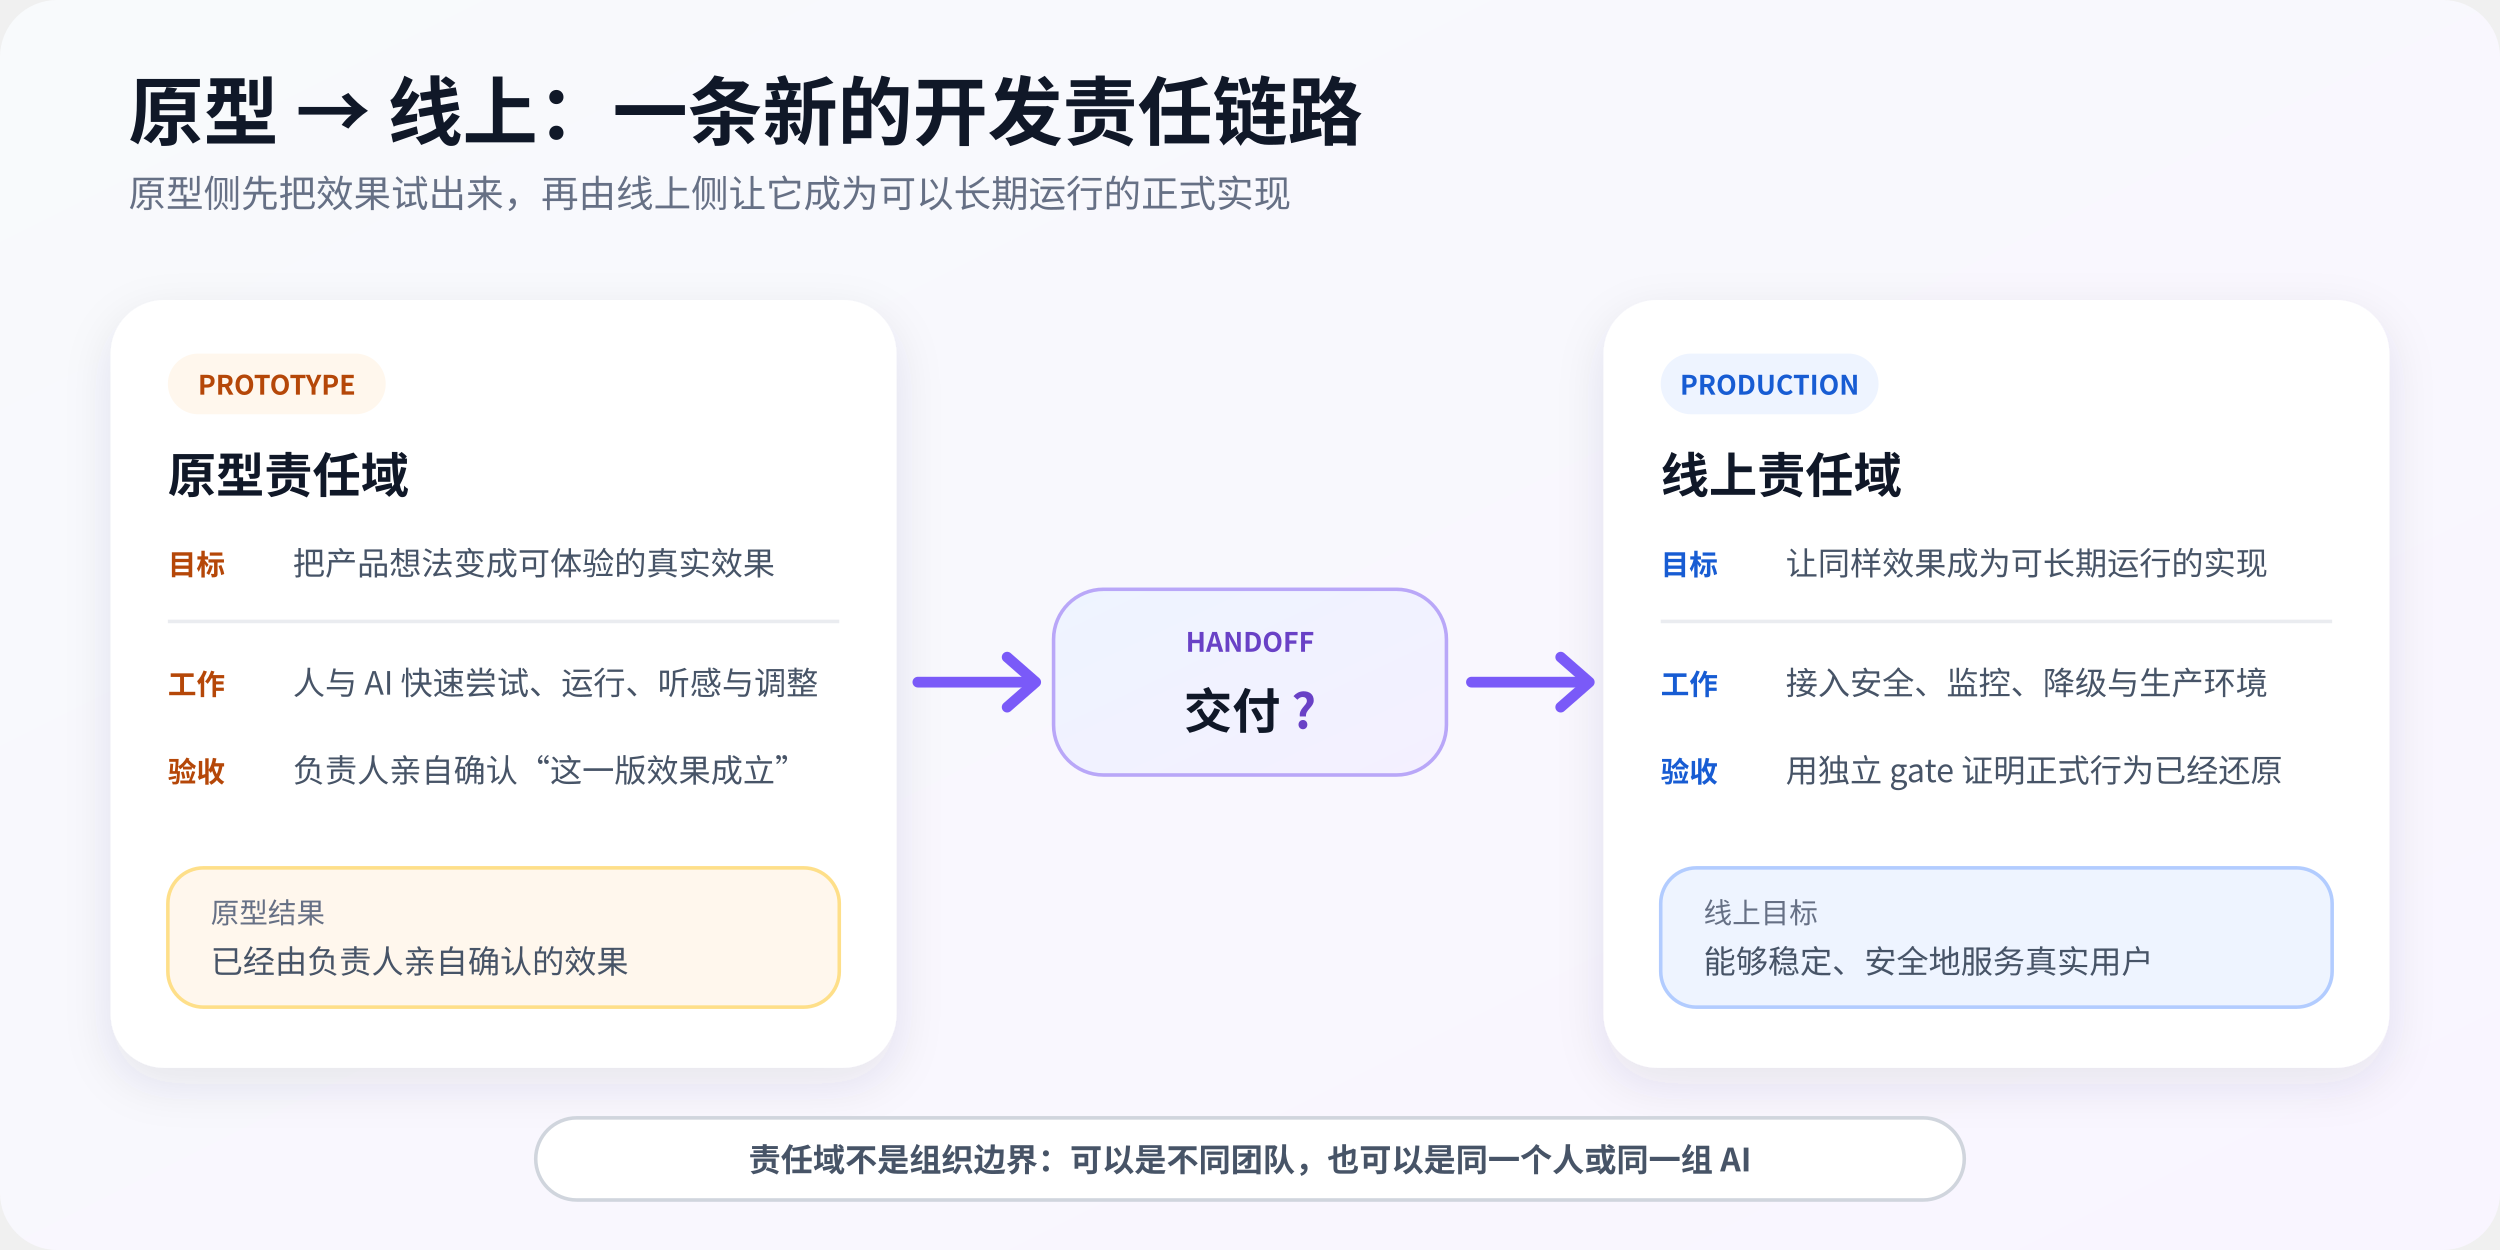
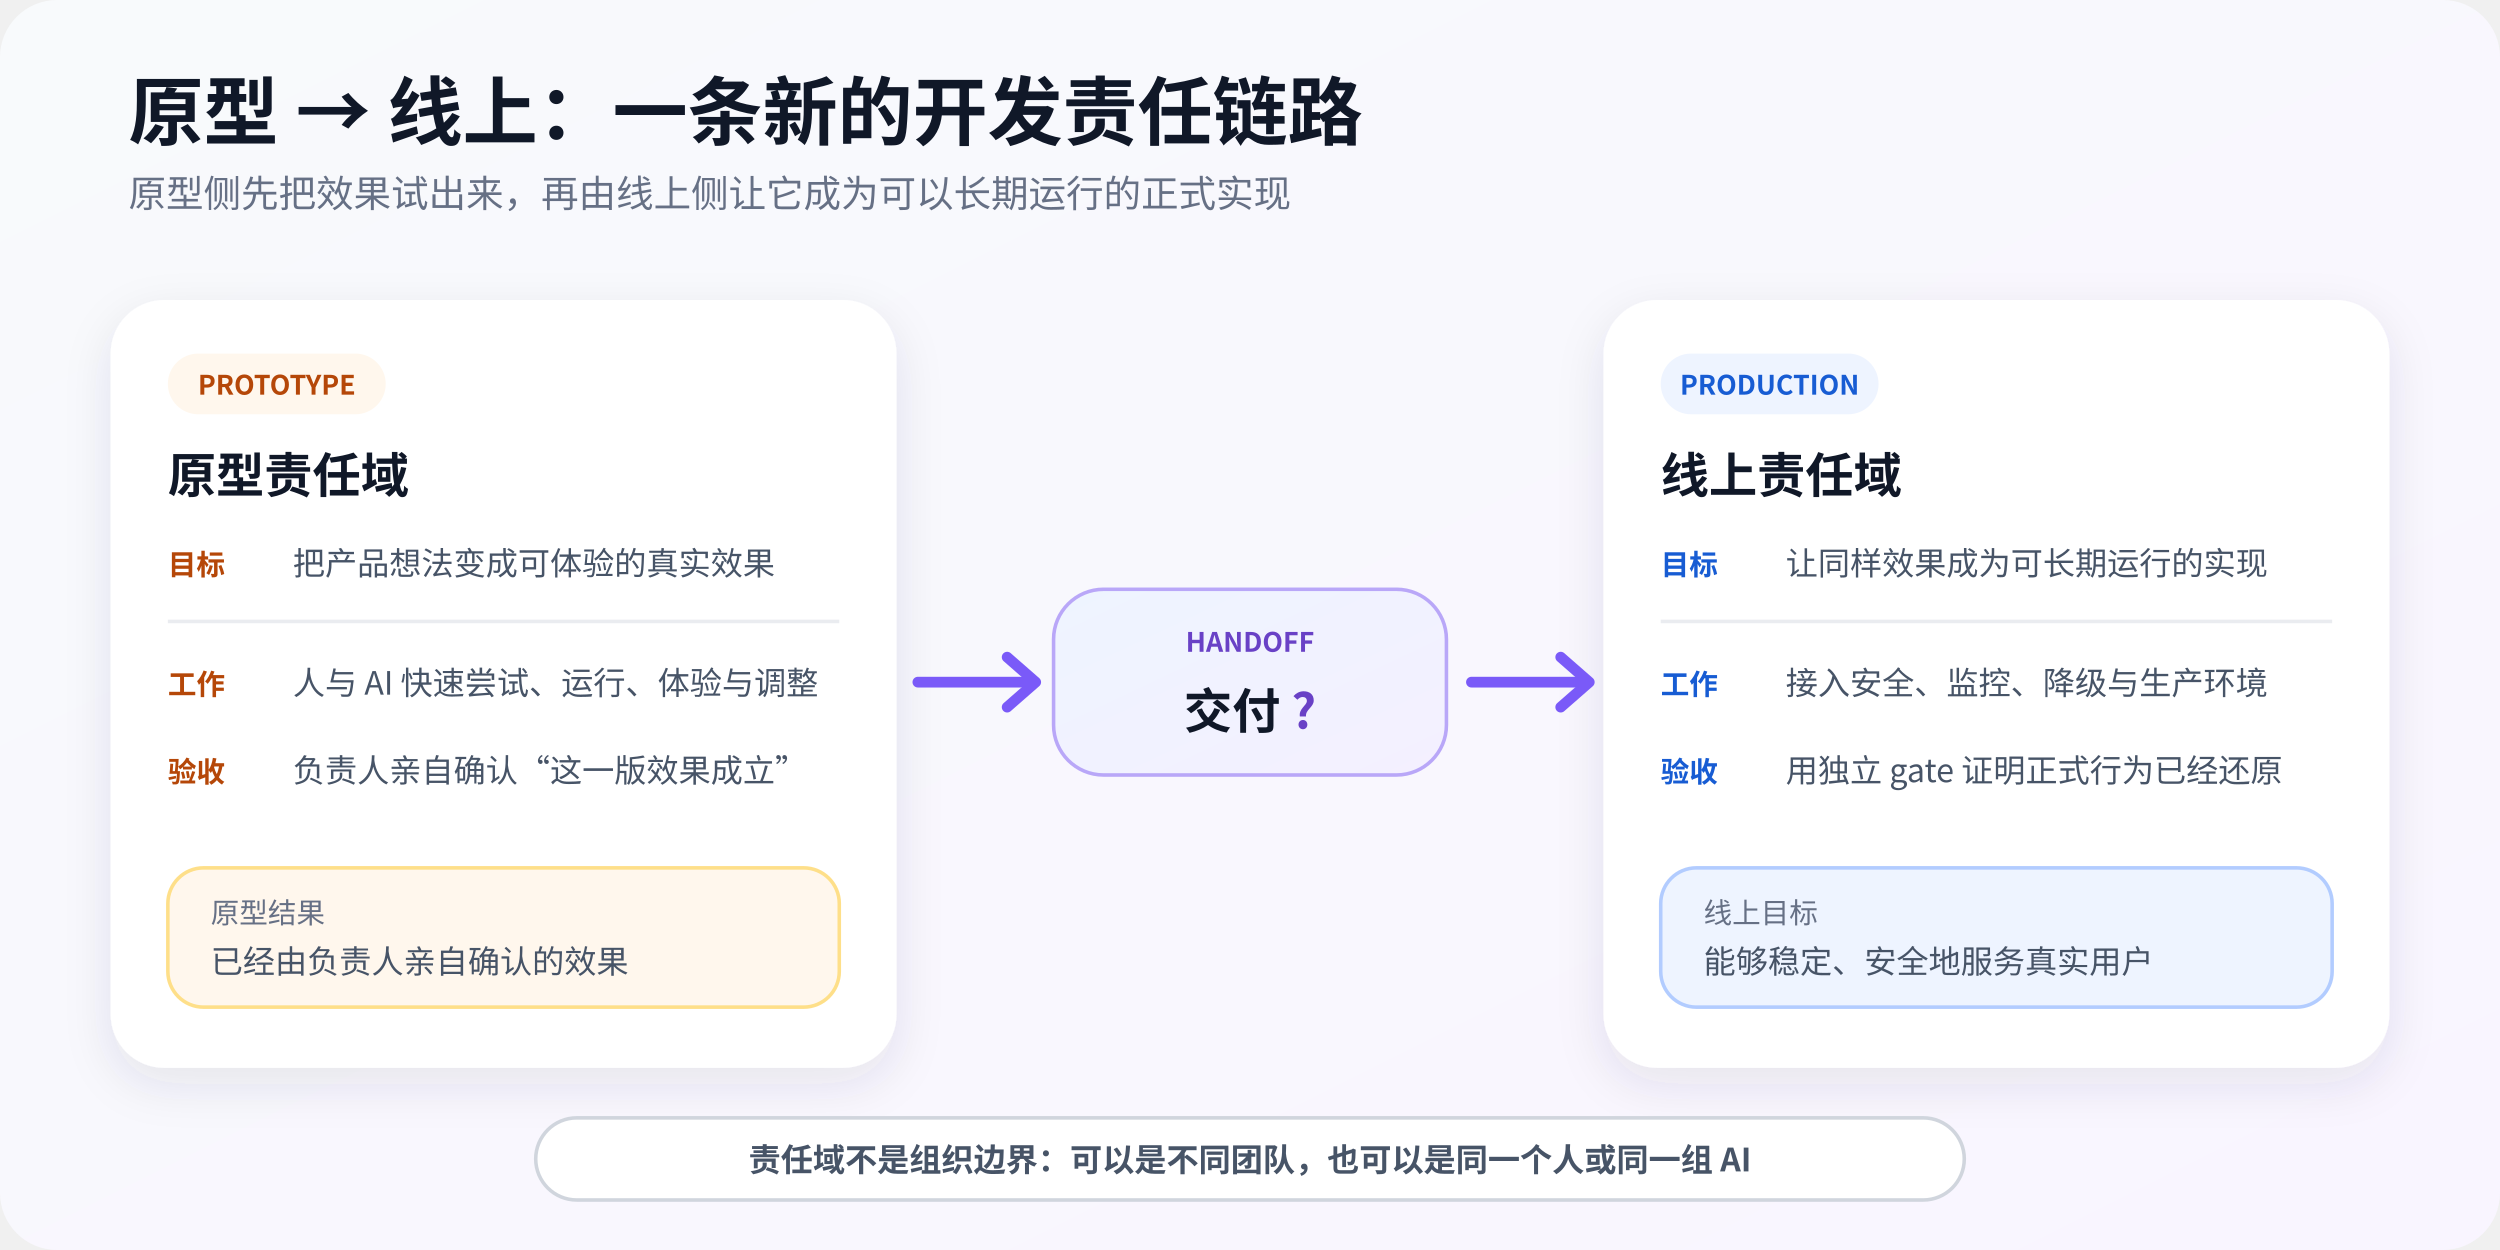
<svg xmlns="http://www.w3.org/2000/svg" width="1400" height="700" viewBox="0 0 1400 700" role="img" aria-labelledby="title desc">
  <defs>
    <linearGradient id="bg19" x1="0" y1="0" x2="1" y2="1">
      <stop stop-color="#F8FAFC" />
      <stop offset="1" stop-color="#F9F5FF" />
    </linearGradient>
    <linearGradient id="handoff19" x1="0" y1="0" x2="1" y2="1">
      <stop stop-color="#EEF4FF" />
      <stop offset="1" stop-color="#F4F0FF" />
    </linearGradient>
    <filter id="shadow19" x="-20%" y="-20%" width="140%" height="140%">
      <feDropShadow dx="0" dy="9" stdDeviation="13" flood-color="#344054" flood-opacity=".10" />
    </filter>
    <style>
      .cn{font-family:"Noto Sans CJK SC","PingFang SC","Microsoft YaHei",sans-serif}
      .title{font-size:42px;font-weight:700;fill:#101828}
      .sub{font-size:21px;fill:#667085}
      .tag{font-size:15px;font-weight:700}
      .head{font-size:27px;font-weight:700;fill:#101828}
      .label{font-size:16px;font-weight:700}
      .body{font-size:18px;fill:#475467}
      .small{font-size:16px;fill:#667085}
    </style>
  </defs>
  <rect width="1400" height="700" rx="32" fill="url(#bg19)" />
  <text class="cn title" x="72" y="78">原型 → 线上：一条新的开发责任链路</text>
  <text class="cn sub" x="72" y="116">原型侧先把效果试出来，再由线上侧让它成为可以长期运行的正式实现</text>
  <g filter="url(#shadow19)">
    <rect x="62" y="168" width="440" height="430" rx="30" fill="#FFFFFF" />
    <rect x="898" y="168" width="440" height="430" rx="30" fill="#FFFFFF" />
  </g>
  <rect x="94" y="198" width="122" height="34" rx="17" fill="#FFF7ED" />
  <text class="cn tag" x="155" y="221" text-anchor="middle" fill="#B54708">PROTOTYPE</text>
  <text class="cn head" x="94" y="276">原型责任域</text>
  <text class="cn label" x="94" y="322" fill="#B54708">目标</text>
  <text class="cn body" x="164" y="322">把产品想法变成可体验的真实效果</text>
  <line x1="94" y1="348" x2="470" y2="348" stroke="#EAECF0" stroke-width="2" />
  <text class="cn label" x="94" y="389" fill="#B54708">工作</text>
-   <text class="cn body" x="164" y="389">人与 AI 快速尝试、运行、听感与调整</text>
+   <text class="cn body" x="164" y="389">人与 AI 快速尝试、运行、体验与调整</text>
  <text class="cn label" x="94" y="438" fill="#B54708">验收</text>
  <text class="cn body" x="164" y="438">负责人亲自确认“这一版效果成立”</text>
  <rect x="94" y="486" width="376" height="78" rx="20" fill="#FFF7ED" stroke="#FEDF89" stroke-width="2" />
  <text class="cn small" x="118" y="517">原型结果</text>
  <text class="cn body" x="118" y="545">已经由负责人亲自确认的效果</text>
  <rect x="590" y="330" width="220" height="104" rx="28" fill="url(#handoff19)" stroke="#B9A7F8" stroke-width="2" />
  <text class="cn tag" x="700" y="365" text-anchor="middle" fill="#6941C6">HANDOFF</text>
  <text class="cn" x="700" y="408" text-anchor="middle" font-size="27" font-weight="700" fill="#101828">交付 <tspan fill="#6941C6">?</tspan>
  </text>
  <path d="M514 382H576" stroke="#7A5AF8" stroke-width="6" stroke-linecap="round" />
  <path d="M564 368L580 382L564 396" fill="none" stroke="#7A5AF8" stroke-width="6" stroke-linecap="round" stroke-linejoin="round" />
  <path d="M824 382H886" stroke="#7A5AF8" stroke-width="6" stroke-linecap="round" />
  <path d="M874 368L890 382L874 396" fill="none" stroke="#7A5AF8" stroke-width="6" stroke-linecap="round" stroke-linejoin="round" />
  <rect x="930" y="198" width="122" height="34" rx="17" fill="#EEF4FF" />
  <text class="cn tag" x="991" y="221" text-anchor="middle" fill="#175CD3">PRODUCTION</text>
  <text class="cn head" x="930" y="276">线上责任域</text>
  <text class="cn label" x="930" y="322" fill="#175CD3">目标</text>
  <text class="cn body" x="1000" y="322">让同样效果成为可长期运行的实现</text>
  <line x1="930" y1="348" x2="1306" y2="348" stroke="#EAECF0" stroke-width="2" />
  <text class="cn label" x="930" y="389" fill="#175CD3">工作</text>
  <text class="cn body" x="1000" y="389">接入安全、监控、降级与生产环境</text>
  <text class="cn label" x="930" y="438" fill="#175CD3">验收</text>
  <text class="cn body" x="1000" y="438">用独立 gate 证明正式行为已经还原</text>
  <rect x="930" y="486" width="376" height="78" rx="20" fill="#EEF4FF" stroke="#B2CCFF" stroke-width="2" />
  <text class="cn small" x="954" y="517">线上目标</text>
  <text class="cn body" x="954" y="545">能够稳定、安全地服务真实用户</text>
  <rect x="300" y="626" width="800" height="46" rx="23" fill="#FFFFFF" stroke="#D0D5DD" stroke-width="2" />
  <text class="cn" x="700" y="656" text-anchor="middle" font-size="18" font-weight="700" fill="#475467">责任域不是组织边界：可以是不同团队，也可以是同一个人或同一组 AI</text>
</svg>
